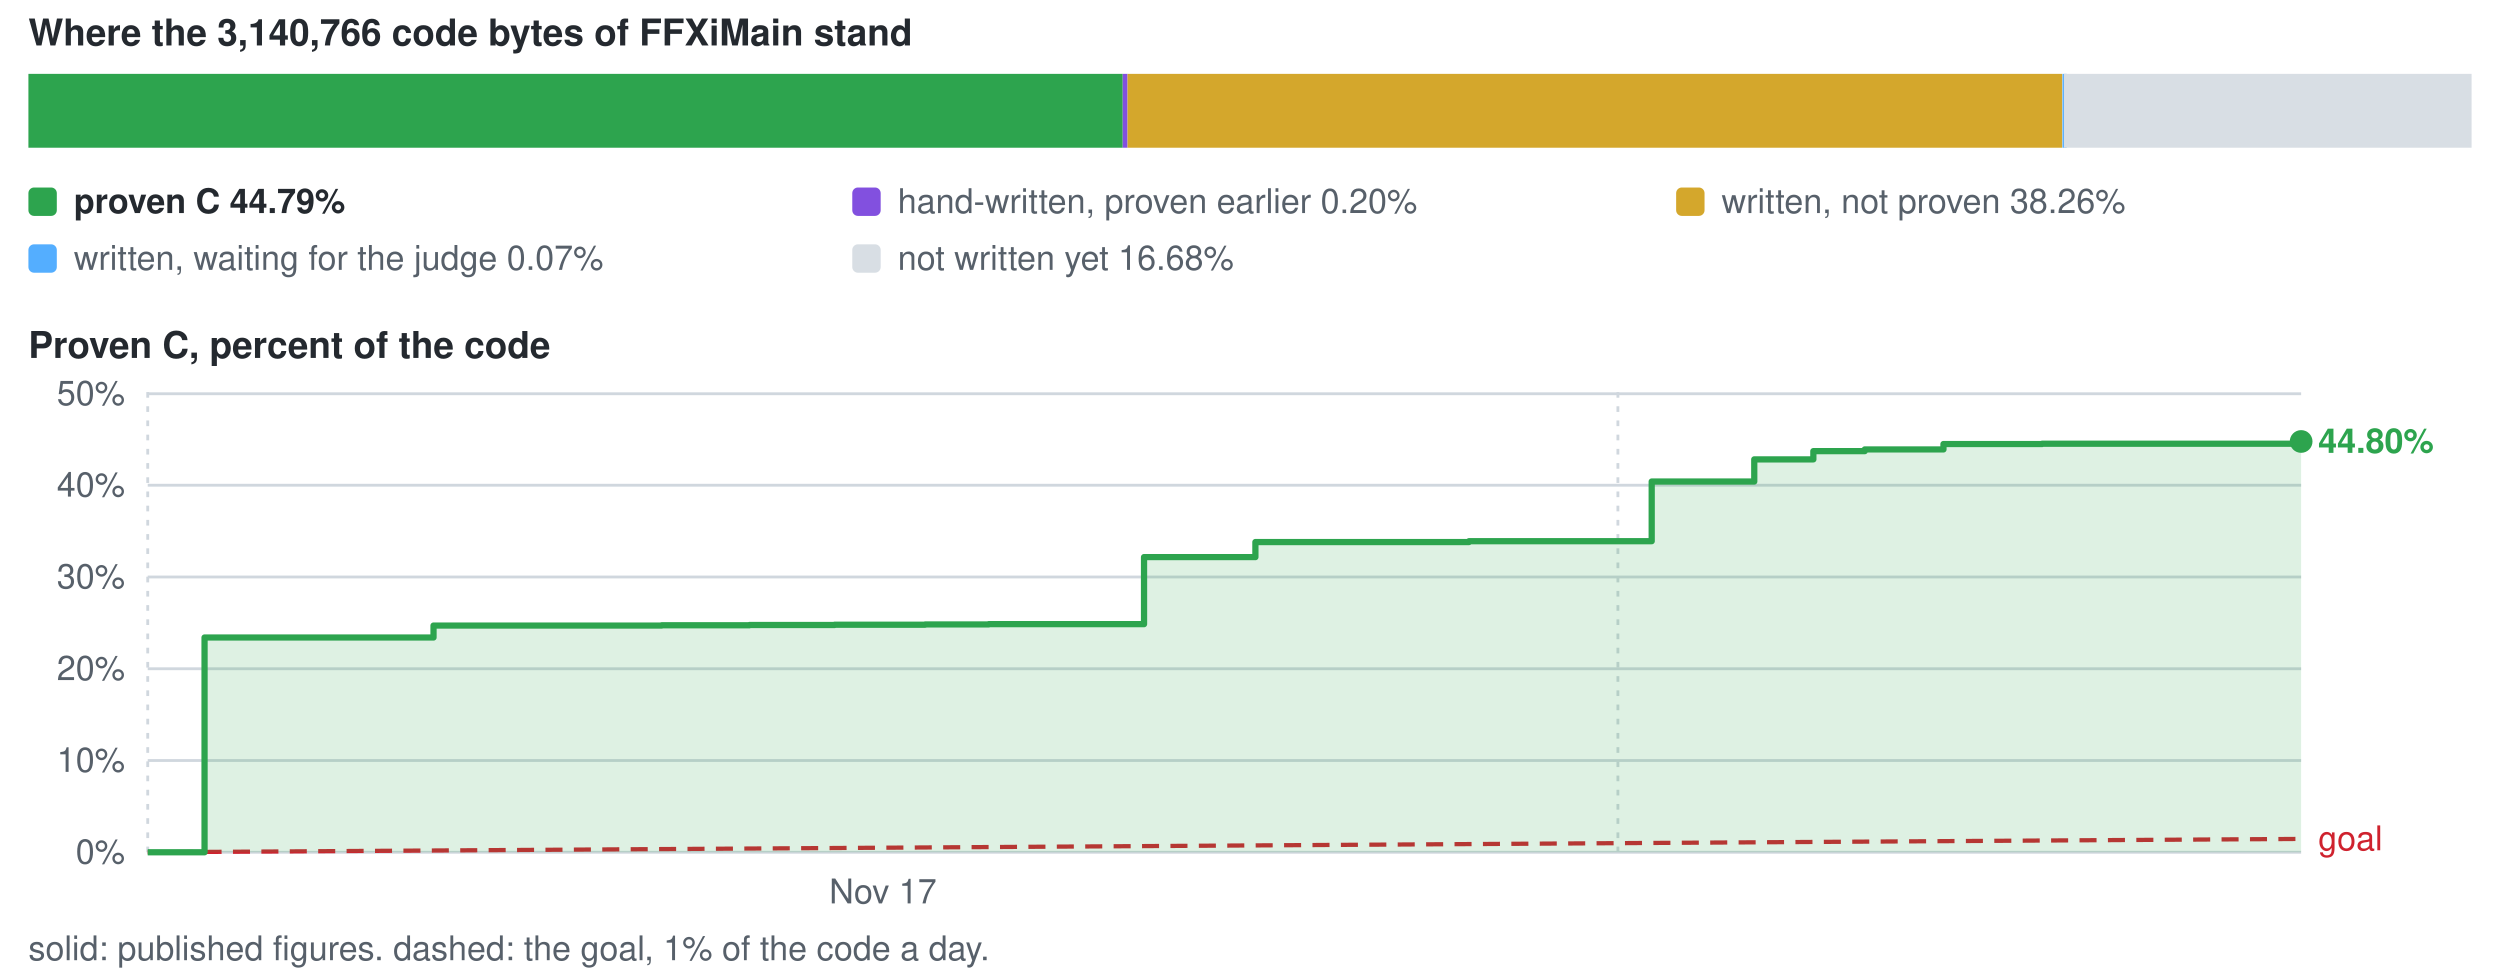
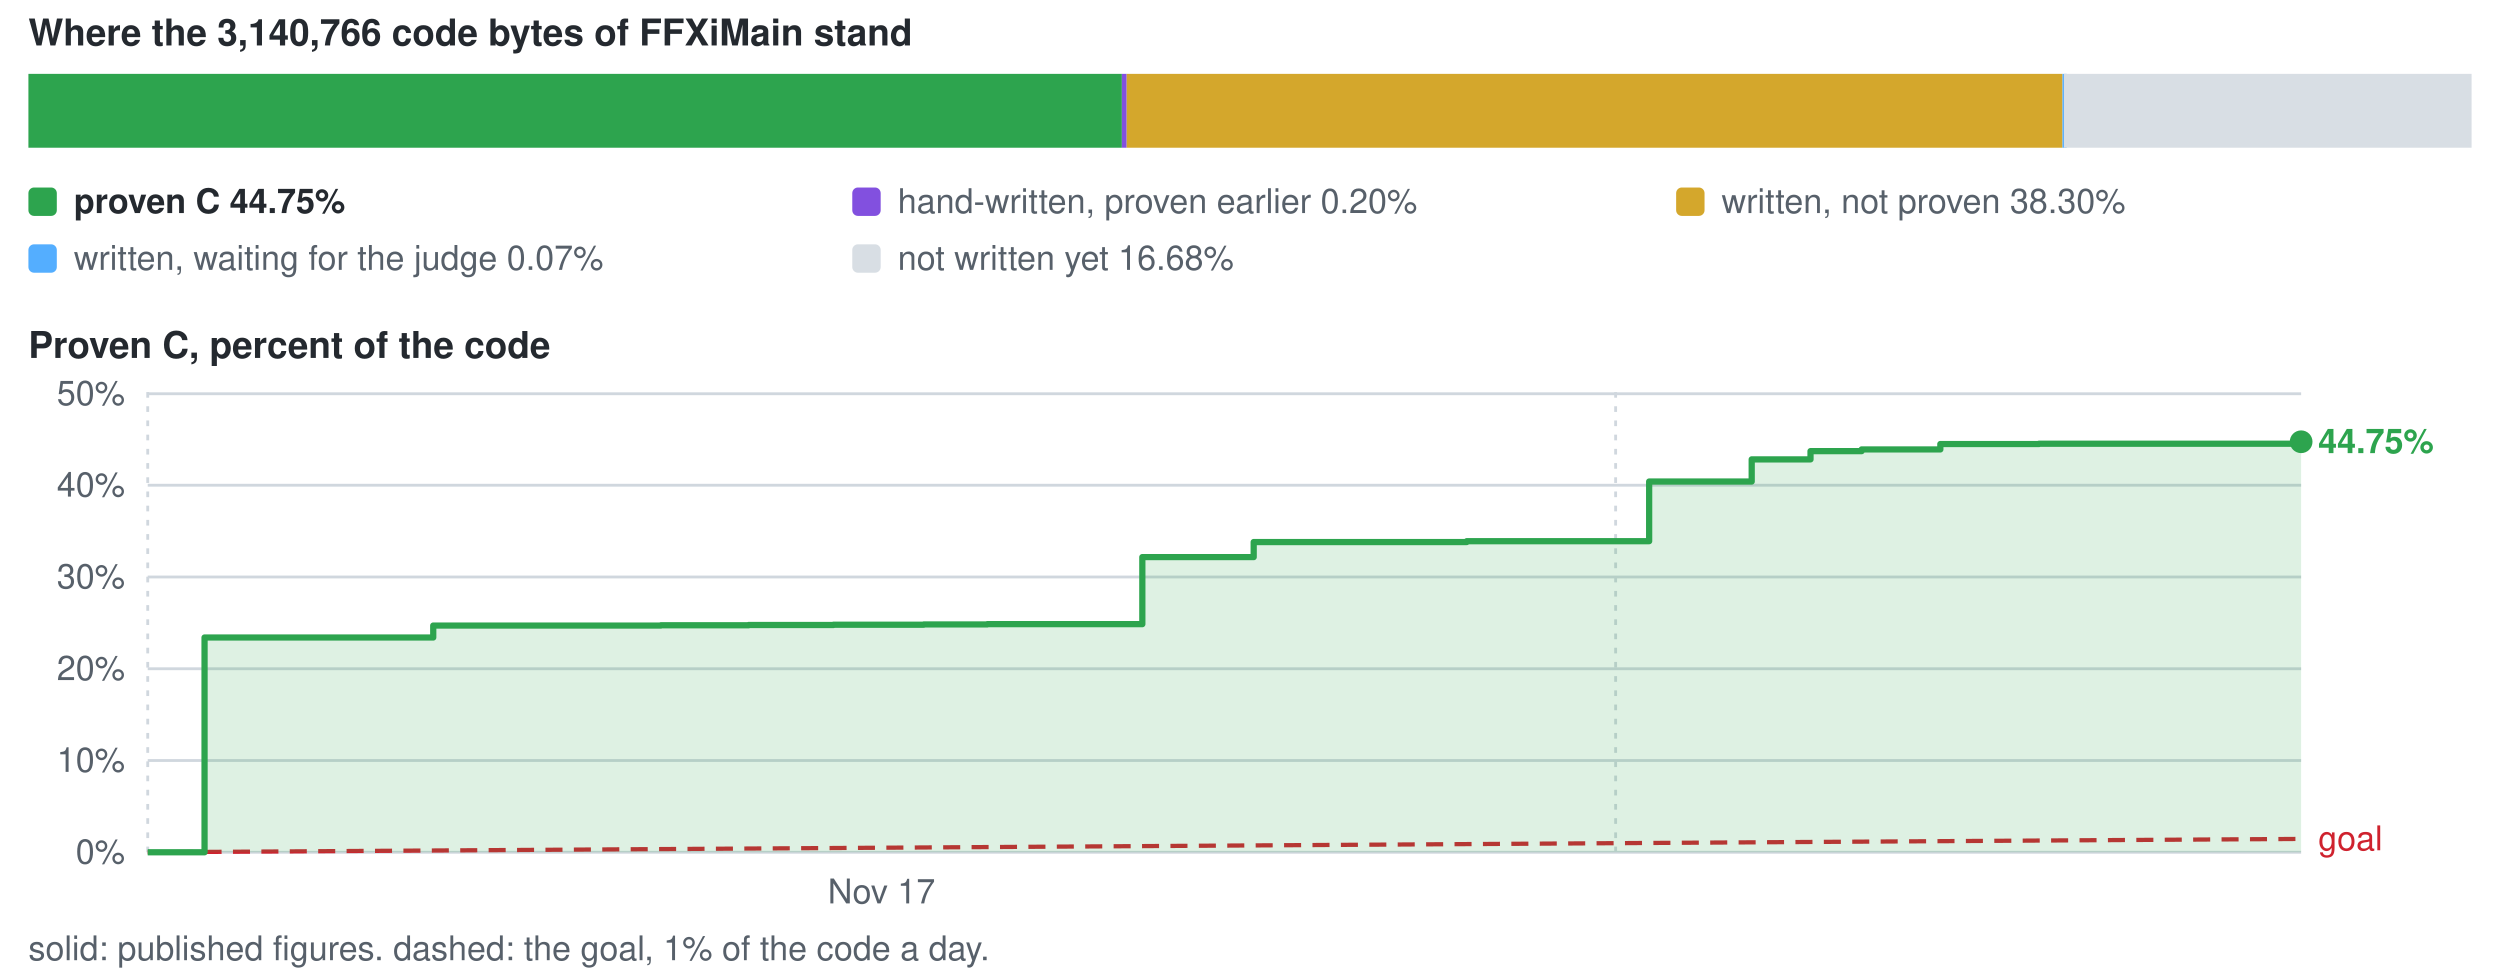
<svg xmlns="http://www.w3.org/2000/svg" viewBox="0 0 880 344" width="880" height="344" role="img" aria-label="conversion progress">
  <style>text{font-family:-apple-system,BlinkMacSystemFont,'Segoe UI',Helvetica,Arial,sans-serif;font-size:12px;fill:#57606a}.s{fill:#24292f;font-weight:600}.b{font-size:13px}</style>
  <text x="10" y="16" class="s b">Where the 3,140,766 code bytes of FFXiMain stand</text>
-   <rect x="10.0" y="26" width="385.2" height="26" fill="#2da44e" />
-   <rect x="395.2" y="26" width="1.7" height="26" fill="#8250df" />
-   <rect x="396.9" y="26" width="329.0" height="26" fill="#d4a72c" />
+   <rect x="10.0" y="26" width="384.9" height="26" fill="#2da44e" />
+   <rect x="394.9" y="26" width="1.7" height="26" fill="#8250df" />
+   <rect x="396.6" y="26" width="329.4" height="26" fill="#d4a72c" />
  <rect x="726.0" y="26" width="1.5" height="26" fill="#54aeff" />
  <rect x="726.5" y="26" width="143.5" height="26" fill="#d8dee4" />
  <rect x="10" y="66" width="10" height="10" rx="2" fill="#2da44e" />
-   <text x="26" y="75" class="s">proven C 44.79%</text>
+   <text x="26" y="75" class="s">proven C 44.75%</text>
  <rect x="300" y="66" width="10" height="10" rx="2" fill="#8250df" />
  <text x="316" y="75">hand-written, proven earlier 0.20%</text>
  <rect x="590" y="66" width="10" height="10" rx="2" fill="#d4a72c" />
-   <text x="606" y="75">written, not proven 38.26%</text>
+   <text x="606" y="75">written, not proven 38.30%</text>
  <rect x="10" y="86" width="10" height="10" rx="2" fill="#54aeff" />
  <text x="26" y="95">written, waiting for the judge 0.07%</text>
  <rect x="300" y="86" width="10" height="10" rx="2" fill="#d8dee4" />
  <text x="316" y="95">not written yet 16.68%</text>
  <text x="10" y="126" class="s b">Proven C, percent of the code</text>
  <line x1="52" y1="300.0" x2="810" y2="300.0" stroke="#d0d7de" stroke-width="1" />
  <text x="44" y="304.0" text-anchor="end">0%</text>
  <line x1="52" y1="267.7" x2="810" y2="267.7" stroke="#d0d7de" stroke-width="1" />
  <text x="44" y="271.7" text-anchor="end">10%</text>
  <line x1="52" y1="235.4" x2="810" y2="235.4" stroke="#d0d7de" stroke-width="1" />
  <text x="44" y="239.4" text-anchor="end">20%</text>
  <line x1="52" y1="203.1" x2="810" y2="203.1" stroke="#d0d7de" stroke-width="1" />
  <text x="44" y="207.1" text-anchor="end">30%</text>
  <line x1="52" y1="170.8" x2="810" y2="170.8" stroke="#d0d7de" stroke-width="1" />
  <text x="44" y="174.8" text-anchor="end">40%</text>
  <line x1="52" y1="138.6" x2="810" y2="138.6" stroke="#d0d7de" stroke-width="1" />
  <text x="44" y="142.6" text-anchor="end">50%</text>
  <line x1="52.0" y1="138" x2="52.0" y2="300" stroke="#d0d7de" stroke-width="1" stroke-dasharray="2 3" />
-   <text x="310.8" y="318" text-anchor="middle">Nov 17</text>
-   <line x1="569.5" y1="138" x2="569.5" y2="300" stroke="#d0d7de" stroke-width="1" stroke-dasharray="2 3" />
+   <text x="310.3" y="318" text-anchor="middle">Nov 17</text>
+   <line x1="568.7" y1="138" x2="568.7" y2="300" stroke="#d0d7de" stroke-width="1" stroke-dasharray="2 3" />
  <line x1="52.0" y1="300.0" x2="810.0" y2="295.3" stroke="#cf222e" stroke-width="1.5" stroke-dasharray="6 4" />
  <text x="816.0" y="299.3" style="fill:#cf222e">goal</text>
-   <path d="M52.0 300.0 H72.0 V224.4 H80.4 V224.4 H94.5 V224.4 H115.0 V224.4 H152.6 V220.2 H161.2 V220.2 H177.0 V220.2 H202.6 V220.2 H217.4 V220.2 H232.9 V220.1 H252.0 V220.1 H263.8 V220.0 H274.8 V220.0 H293.8 V219.9 H313.1 V219.9 H325.7 V219.8 H348.0 V219.7 H402.7 V196.1 H441.9 V190.8 H454.5 V190.8 H517.1 V190.5 H581.4 V169.5 H617.5 V161.7 H638.3 V158.8 H656.4 V158.2 H684.1 V156.3 H718.8 V156.2 H809.9 V155.4 H810.0 V155.4 V300.0 H52.0 Z" fill="#2da44e" fill-opacity="0.16" />
-   <path d="M52.0 300.0 H72.0 V224.4 H80.4 V224.4 H94.5 V224.4 H115.0 V224.4 H152.6 V220.2 H161.2 V220.2 H177.0 V220.2 H202.6 V220.2 H217.4 V220.2 H232.9 V220.1 H252.0 V220.1 H263.8 V220.0 H274.8 V220.0 H293.8 V219.9 H313.1 V219.9 H325.7 V219.8 H348.0 V219.7 H402.7 V196.1 H441.9 V190.8 H454.5 V190.8 H517.1 V190.5 H581.4 V169.5 H617.5 V161.7 H638.3 V158.8 H656.4 V158.2 H684.1 V156.3 H718.8 V156.2 H809.9 V155.4 H810.0 V155.4" fill="none" stroke="#2da44e" stroke-width="2.2" stroke-linejoin="round" />
-   <circle cx="810.0" cy="155.4" r="4" fill="#2da44e" />
-   <text x="816.0" y="159.4" class="s" style="fill:#2da44e">44.80%</text>
+   <path d="M52.0 300.0 H72.0 V224.4 H80.3 V224.4 H94.5 V224.4 H114.9 V224.4 H152.5 V220.2 H161.0 V220.2 H176.8 V220.2 H202.3 V220.2 H217.1 V220.2 H232.6 V220.1 H251.7 V220.1 H263.5 V220.0 H274.4 V220.0 H293.4 V219.9 H312.6 V219.9 H325.2 V219.8 H347.5 V219.7 H402.1 V196.1 H441.3 V190.8 H453.8 V190.8 H516.3 V190.5 H580.5 V169.5 H616.6 V161.7 H637.3 V158.8 H655.3 V158.2 H683.0 V156.3 H717.7 V156.2 H808.7 V155.4 H808.8 V155.4 H810.0 V155.5 V300.0 H52.0 Z" fill="#2da44e" fill-opacity="0.16" />
+   <path d="M52.0 300.0 H72.0 V224.4 H80.3 V224.4 H94.5 V224.4 H114.9 V224.4 H152.5 V220.2 H161.0 V220.2 H176.8 V220.2 H202.3 V220.2 H217.1 V220.2 H232.6 V220.1 H251.7 V220.1 H263.5 V220.0 H274.4 V220.0 H293.4 V219.9 H312.6 V219.9 H325.2 V219.8 H347.5 V219.7 H402.1 V196.1 H441.3 V190.8 H453.8 V190.8 H516.3 V190.5 H580.5 V169.5 H616.6 V161.7 H637.3 V158.8 H655.3 V158.2 H683.0 V156.3 H717.7 V156.2 H808.7 V155.4 H808.8 V155.4 H810.0 V155.5" fill="none" stroke="#2da44e" stroke-width="2.2" stroke-linejoin="round" />
+   <circle cx="810.0" cy="155.5" r="4" fill="#2da44e" />
+   <text x="816.0" y="159.5" class="s" style="fill:#2da44e">44.75%</text>
  <text x="10" y="338">solid: published figures. dashed: the goal, 1% of the code a day.</text>
</svg>
